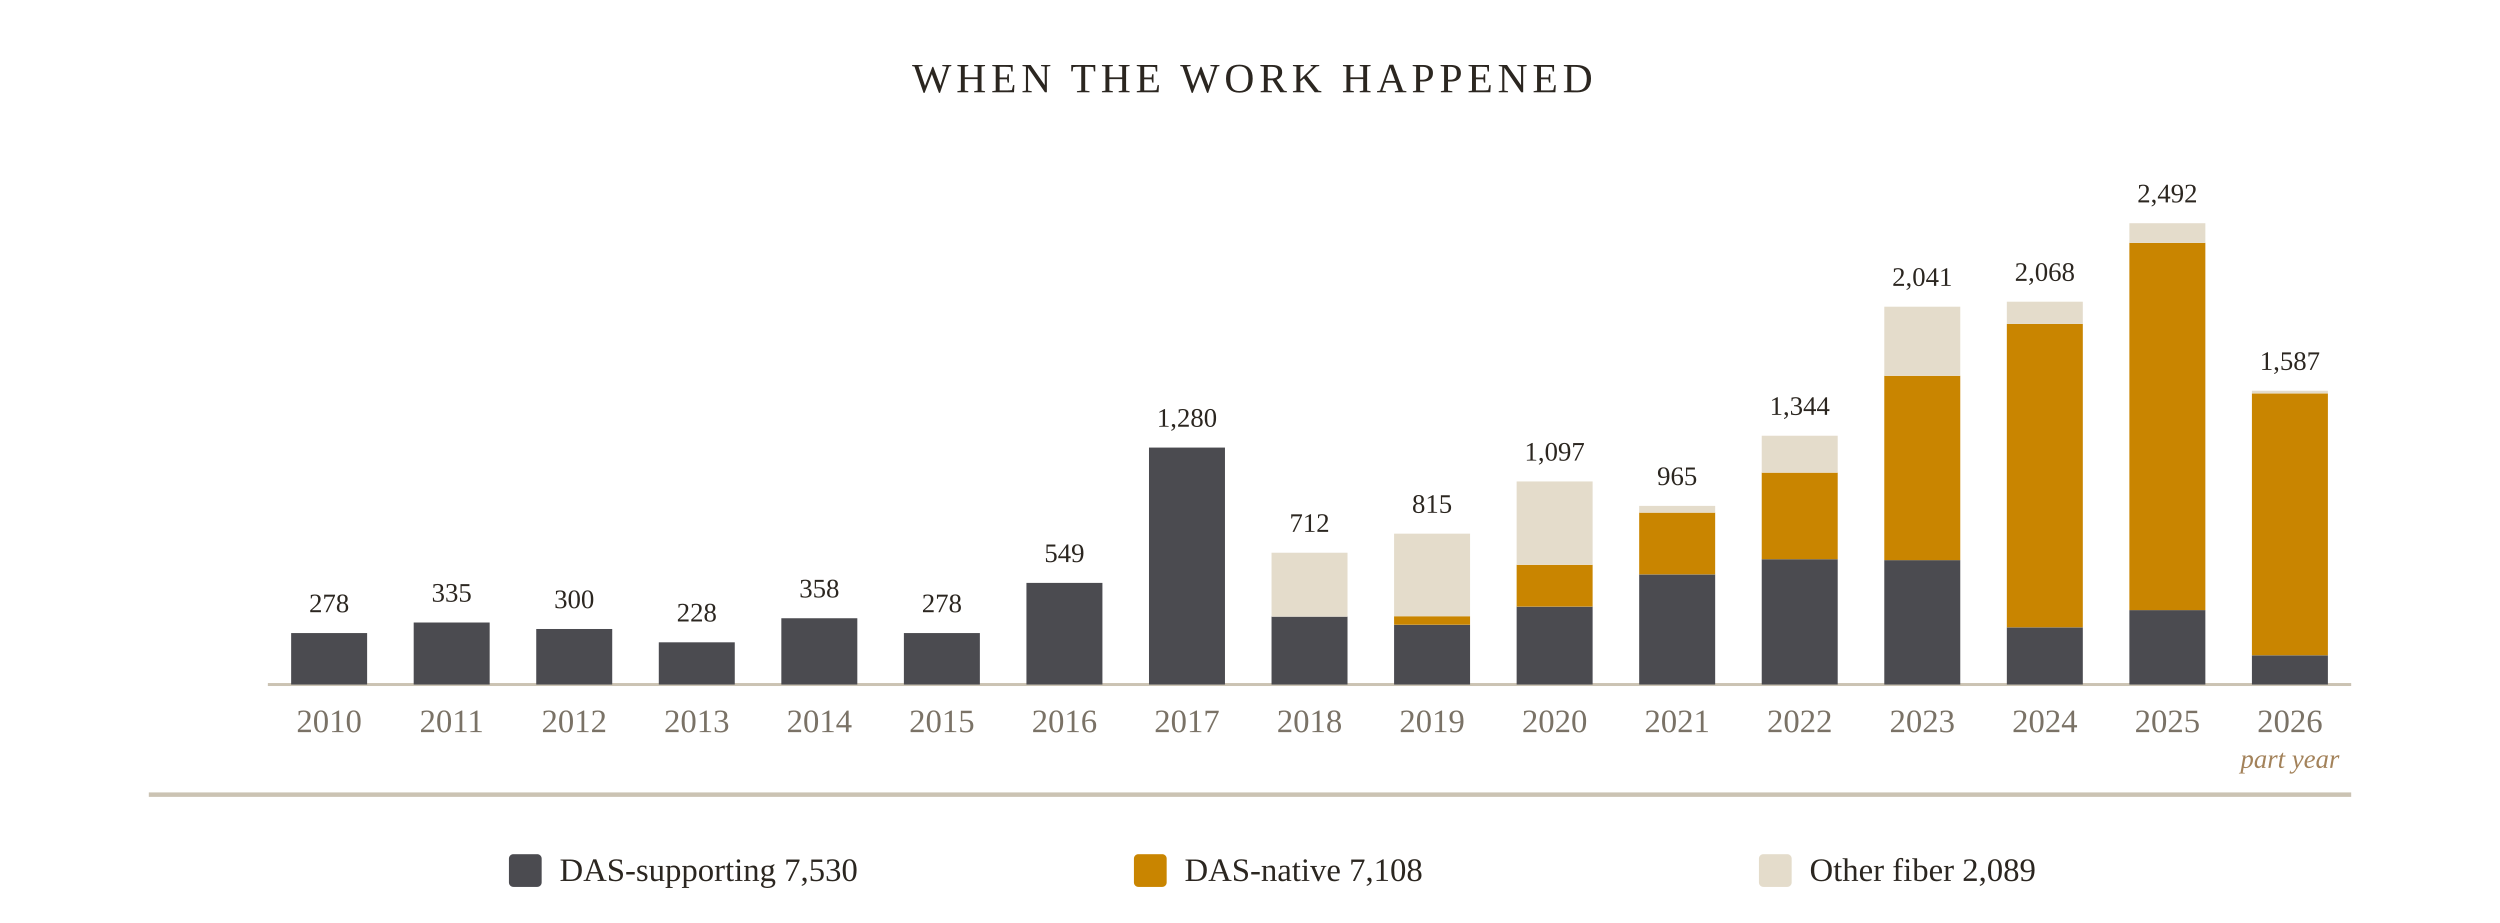
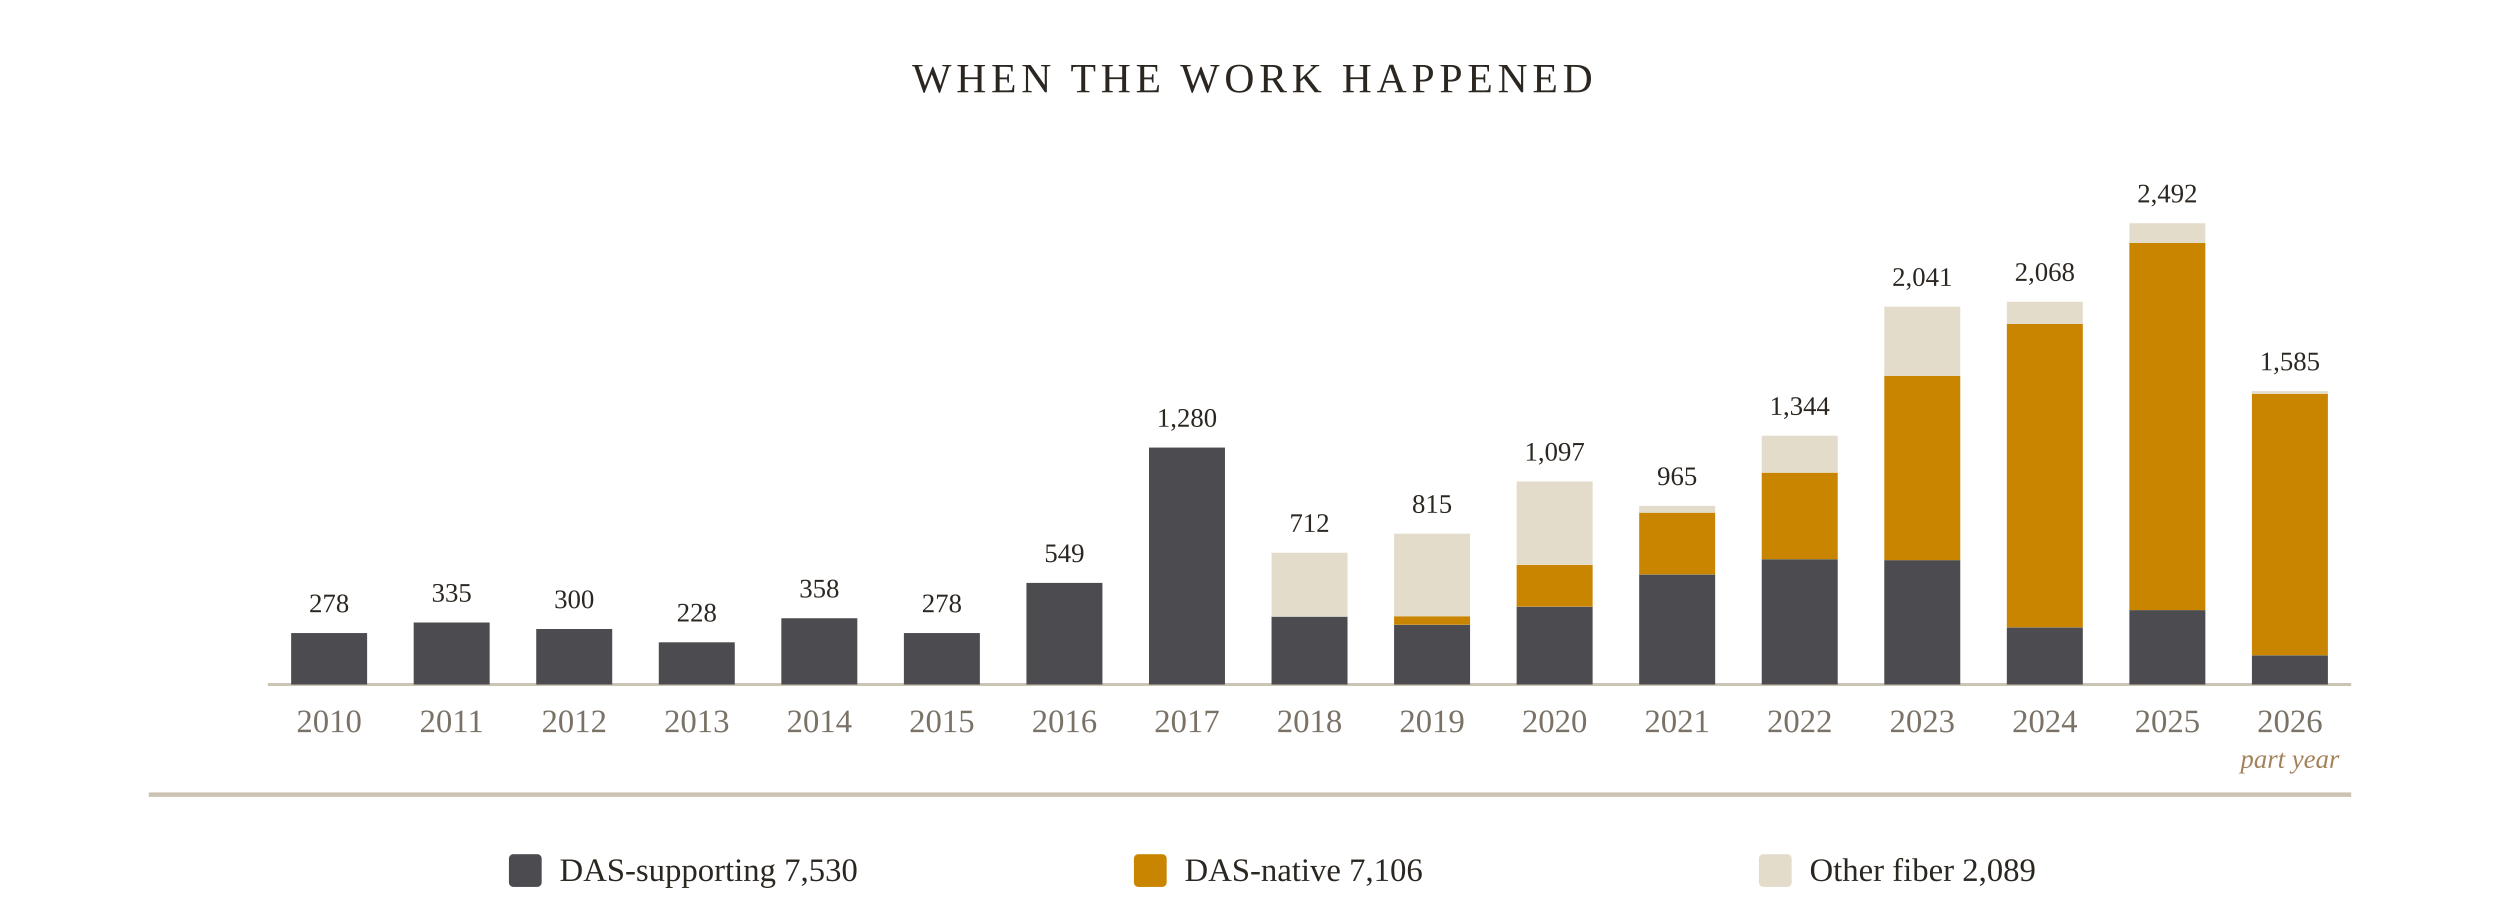
<svg xmlns="http://www.w3.org/2000/svg" version="1.1" width="1680" height="620" viewBox="0 0 1680 620">
  <g font-family="Georgia, 'Times New Roman', serif" text-anchor="middle">
    <text x="841.6" y="62" font-size="28" fill="#2b2620" text-anchor="middle" letter-spacing="3.2">WHEN THE WORK HAPPENED</text>
    <path d="M 180,460 L 1580,460" stroke="#cbc3b3" stroke-width="2" fill="none" />
    <rect x="195.647" y="425.417" width="51.059" height="34.583" fill="#4b4b50" />
    <text x="221.176" y="492" font-size="22" fill="#7a7266" text-anchor="middle">2010</text>
    <text x="221.176" y="411.417" font-size="18" fill="#2b2620" text-anchor="middle">278</text>
    <rect x="278" y="418.327" width="51.059" height="41.673" fill="#4b4b50" />
    <text x="303.529" y="492" font-size="22" fill="#7a7266" text-anchor="middle">2011</text>
    <text x="303.529" y="404.327" font-size="18" fill="#2b2620" text-anchor="middle">335</text>
    <rect x="360.353" y="422.681" width="51.059" height="37.319" fill="#4b4b50" />
    <text x="385.882" y="492" font-size="22" fill="#7a7266" text-anchor="middle">2012</text>
    <text x="385.882" y="408.681" font-size="18" fill="#2b2620" text-anchor="middle">300</text>
    <rect x="442.706" y="431.637" width="51.059" height="28.363" fill="#4b4b50" />
    <text x="468.235" y="492" font-size="22" fill="#7a7266" text-anchor="middle">2013</text>
    <text x="468.235" y="417.637" font-size="18" fill="#2b2620" text-anchor="middle">228</text>
    <rect x="525.059" y="415.465" width="51.059" height="44.535" fill="#4b4b50" />
    <text x="550.588" y="492" font-size="22" fill="#7a7266" text-anchor="middle">2014</text>
    <text x="550.588" y="401.465" font-size="18" fill="#2b2620" text-anchor="middle">358</text>
    <rect x="607.412" y="425.417" width="51.059" height="34.583" fill="#4b4b50" />
    <text x="632.941" y="492" font-size="22" fill="#7a7266" text-anchor="middle">2015</text>
    <text x="632.941" y="411.417" font-size="18" fill="#2b2620" text-anchor="middle">278</text>
    <rect x="689.765" y="391.705" width="51.059" height="68.294" fill="#4b4b50" />
    <text x="715.294" y="492" font-size="22" fill="#7a7266" text-anchor="middle">2016</text>
    <text x="715.294" y="377.705" font-size="18" fill="#2b2620" text-anchor="middle">549</text>
    <rect x="772.118" y="300.77" width="51.059" height="159.23" fill="#4b4b50" />
    <text x="797.647" y="492" font-size="22" fill="#7a7266" text-anchor="middle">2017</text>
    <text x="797.647" y="286.77" font-size="18" fill="#2b2620" text-anchor="middle">1,280</text>
    <rect x="854.471" y="414.346" width="51.059" height="45.654" fill="#4b4b50" />
    <rect x="854.471" y="371.429" width="51.059" height="42.917" fill="#e4dccb" />
    <text x="880" y="492" font-size="22" fill="#7a7266" text-anchor="middle">2018</text>
    <text x="880" y="357.429" font-size="18" fill="#2b2620" text-anchor="middle">712</text>
    <rect x="936.824" y="419.819" width="51.059" height="40.181" fill="#4b4b50" />
    <rect x="936.824" y="414.097" width="51.059" height="5.722" fill="#c98500" />
    <rect x="936.824" y="358.616" width="51.059" height="55.481" fill="#e4dccb" />
    <text x="962.353" y="492" font-size="22" fill="#7a7266" text-anchor="middle">2019</text>
    <text x="962.353" y="344.616" font-size="18" fill="#2b2620" text-anchor="middle">815</text>
    <rect x="1019.18" y="407.628" width="51.059" height="52.372" fill="#4b4b50" />
    <rect x="1019.18" y="379.514" width="51.059" height="28.114" fill="#c98500" />
    <rect x="1019.18" y="323.535" width="51.059" height="55.979" fill="#e4dccb" />
    <text x="1044.71" y="492" font-size="22" fill="#7a7266" text-anchor="middle">2020</text>
    <text x="1044.71" y="309.535" font-size="18" fill="#2b2620" text-anchor="middle">1,097</text>
    <rect x="1101.53" y="385.983" width="51.059" height="74.017" fill="#4b4b50" />
    <rect x="1101.53" y="344.434" width="51.059" height="41.549" fill="#c98500" />
    <rect x="1101.53" y="339.956" width="51.059" height="4.478" fill="#e4dccb" />
    <text x="1127.06" y="492" font-size="22" fill="#7a7266" text-anchor="middle">2021</text>
    <text x="1127.06" y="325.956" font-size="18" fill="#2b2620" text-anchor="middle">965</text>
    <rect x="1183.88" y="375.783" width="51.059" height="84.218" fill="#4b4b50" />
    <rect x="1183.88" y="317.564" width="51.059" height="58.218" fill="#c98500" />
    <rect x="1183.88" y="292.809" width="51.059" height="24.755" fill="#e4dccb" />
    <text x="1209.41" y="492" font-size="22" fill="#7a7266" text-anchor="middle">2022</text>
    <text x="1209.41" y="278.809" font-size="18" fill="#2b2620" text-anchor="middle">1,344</text>
    <rect x="1266.24" y="376.404" width="51.059" height="83.596" fill="#4b4b50" />
    <rect x="1266.24" y="252.504" width="51.059" height="123.9" fill="#c98500" />
    <rect x="1266.24" y="206.104" width="51.059" height="46.401" fill="#e4dccb" />
    <text x="1291.76" y="492" font-size="22" fill="#7a7266" text-anchor="middle">2023</text>
    <text x="1291.76" y="192.104" font-size="18" fill="#2b2620" text-anchor="middle">2,041</text>
    <rect x="1348.59" y="421.561" width="51.059" height="38.439" fill="#4b4b50" />
    <rect x="1348.59" y="217.673" width="51.059" height="203.888" fill="#c98500" />
    <rect x="1348.59" y="202.745" width="51.059" height="14.928" fill="#e4dccb" />
    <text x="1374.12" y="492" font-size="22" fill="#7a7266" text-anchor="middle">2024</text>
    <text x="1374.12" y="188.745" font-size="18" fill="#2b2620" text-anchor="middle">2,068</text>
    <rect x="1430.94" y="409.992" width="51.059" height="50.008" fill="#4b4b50" />
    <rect x="1430.94" y="163.186" width="51.059" height="246.806" fill="#c98500" />
    <rect x="1430.94" y="150" width="51.059" height="13.186" fill="#e4dccb" />
    <text x="1456.47" y="492" font-size="22" fill="#7a7266" text-anchor="middle">2025</text>
    <text x="1456.47" y="136" font-size="18" fill="#2b2620" text-anchor="middle">2,492</text>
    <rect x="1513.29" y="440.345" width="51.059" height="19.655" fill="#4b4b50" />
-     <rect x="1513.29" y="264.322" width="51.059" height="176.023" fill="#c98500" />
-     <rect x="1513.29" y="262.58" width="51.059" height="1.742" fill="#e4dccb" />
+     <rect x="1513.29" y="264.571" width="51.059" height="175.774" fill="#c98500" />
+     <rect x="1513.29" y="262.829" width="51.059" height="1.742" fill="#e4dccb" />
    <text x="1538.82" y="492" font-size="22" fill="#7a7266" text-anchor="middle">2026</text>
    <text x="1538.82" y="516" font-size="18" fill="#a3825a" text-anchor="middle" font-style="italic">part year</text>
-     <text x="1538.82" y="248.58" font-size="18" fill="#2b2620" text-anchor="middle">1,587</text>
+     <text x="1538.82" y="248.829" font-size="18" fill="#2b2620" text-anchor="middle">1,585</text>
    <path d="M 100,534 L 1580,534" stroke="#cbc3b3" stroke-width="3" fill="none" />
    <rect x="342" y="574" width="22" height="22" rx="3" fill="#4b4b50" />
    <text x="376" y="592" font-size="22" fill="#2b2620" text-anchor="start">DAS-supporting  7,530</text>
    <rect x="762" y="574" width="22" height="22" rx="3" fill="#c98500" />
-     <text x="796" y="592" font-size="22" fill="#2b2620" text-anchor="start">DAS-native  7,108</text>
+     <text x="796" y="592" font-size="22" fill="#2b2620" text-anchor="start">DAS-native  7,106</text>
    <rect x="1182" y="574" width="22" height="22" rx="3" fill="#e4dccb" />
    <text x="1216" y="592" font-size="22" fill="#2b2620" text-anchor="start">Other fiber  2,089</text>
  </g>
</svg>
